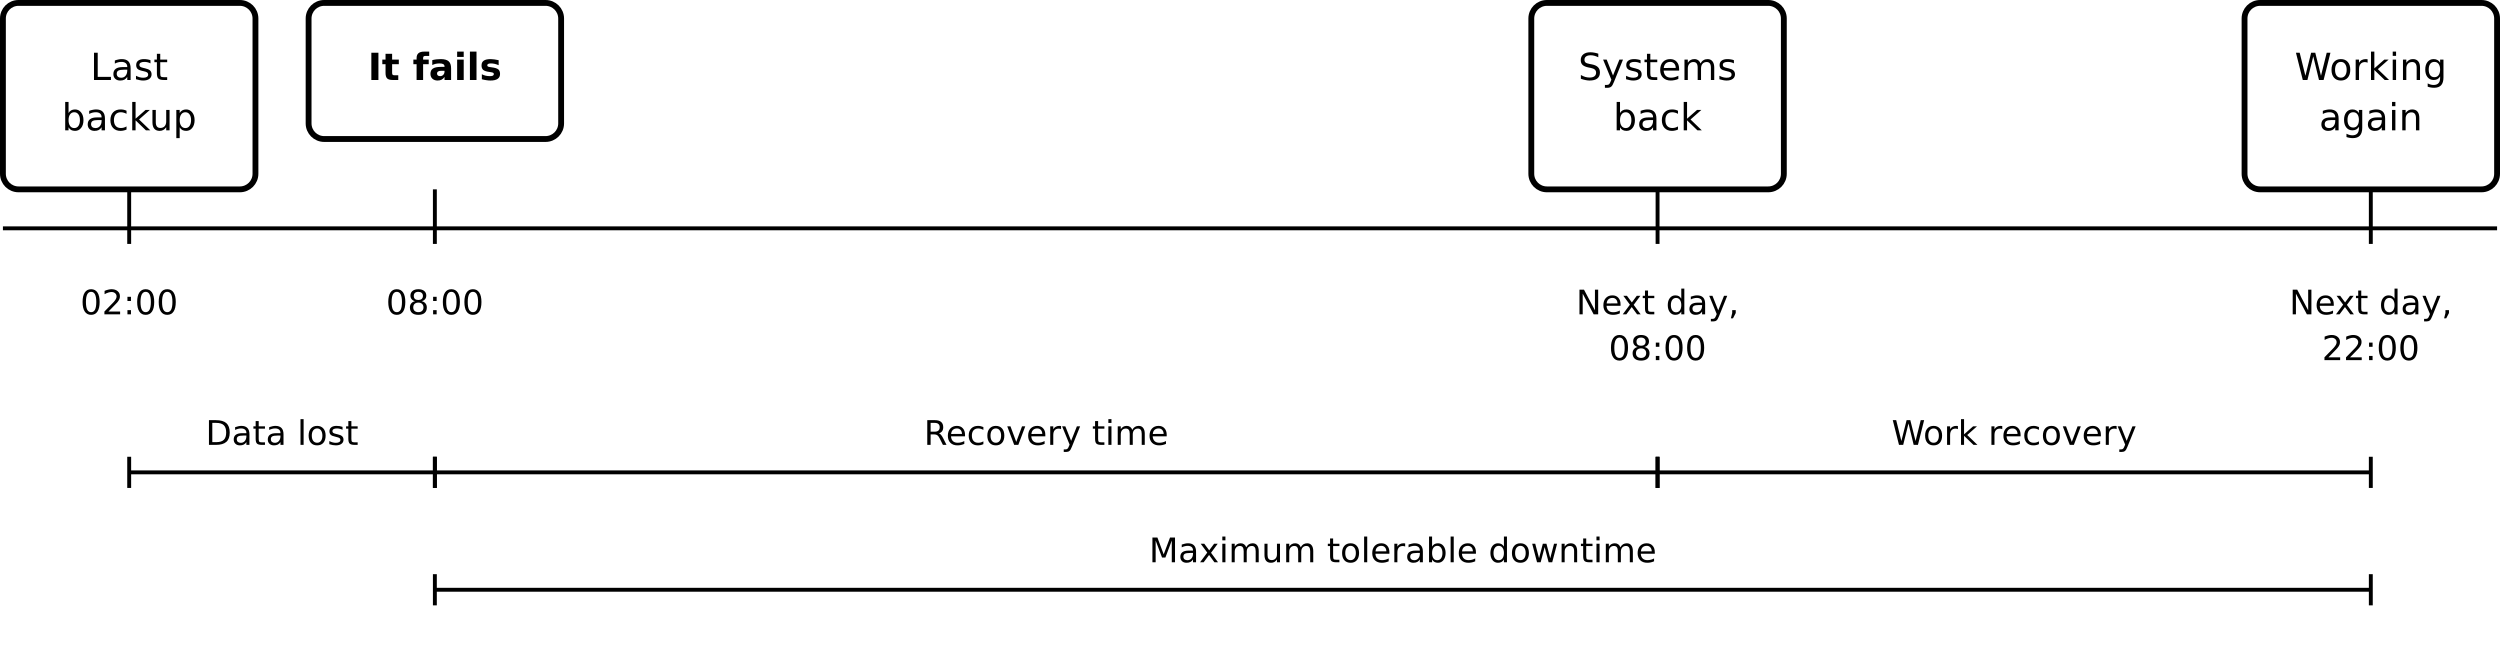
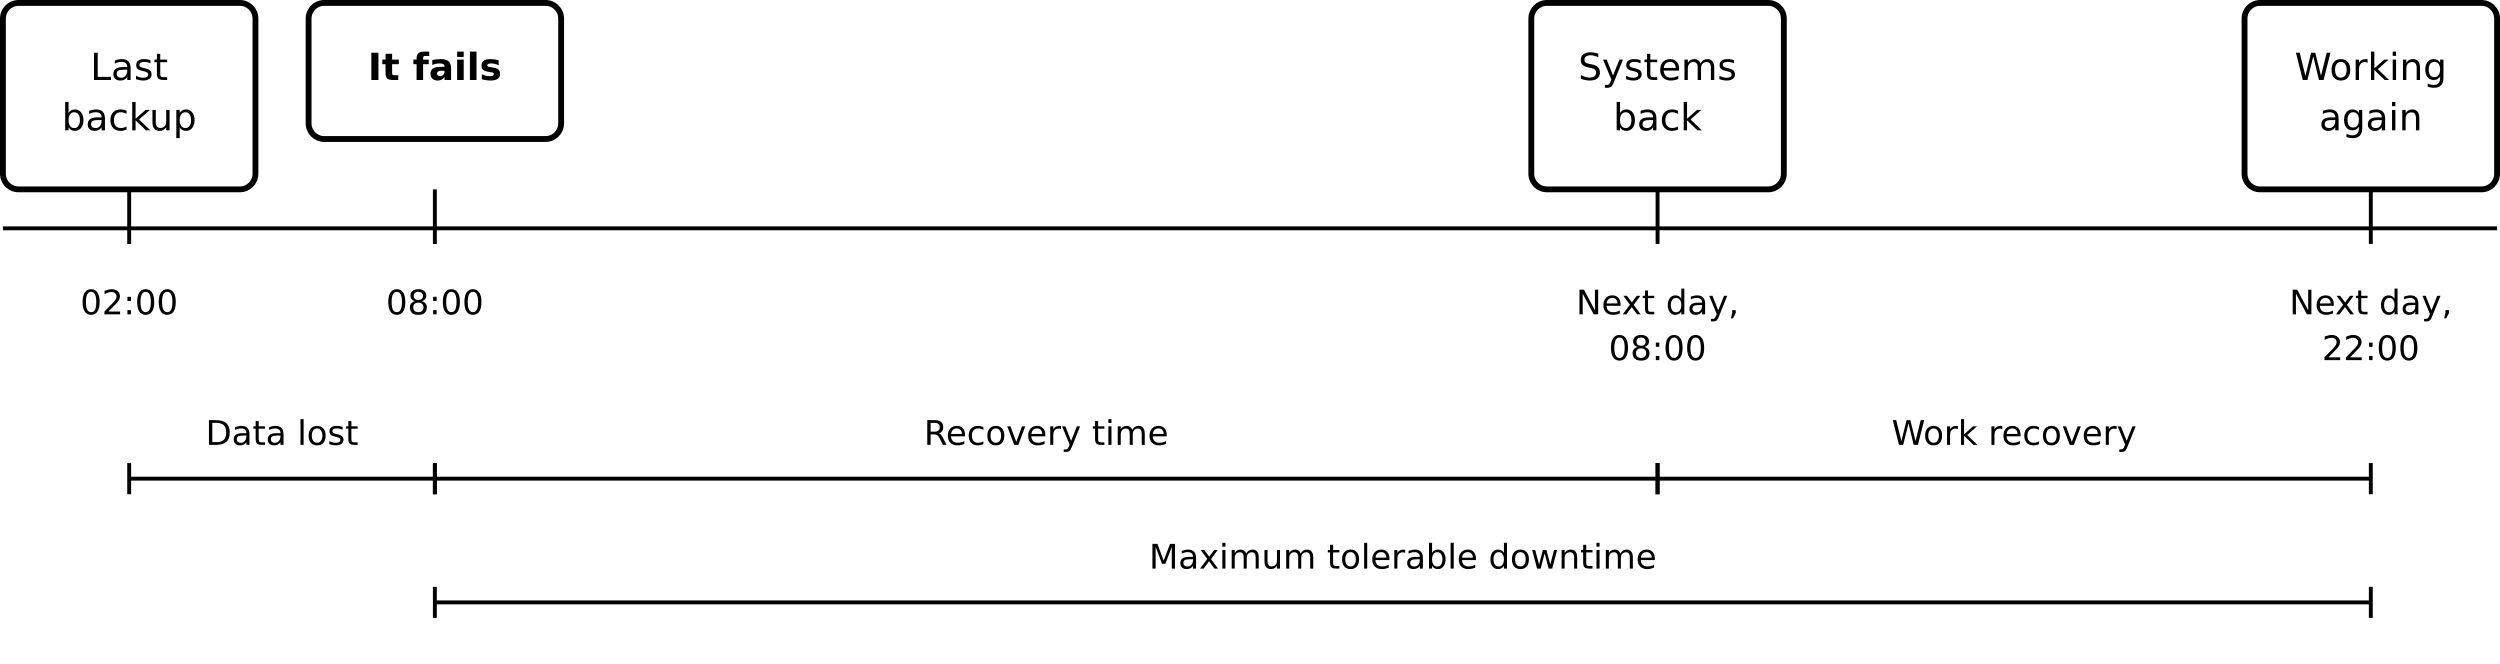
- <svg xmlns="http://www.w3.org/2000/svg" viewBox="-0.75 -0.75 641.5 167.084" role="img" aria-labelledby="ds7e8745432a-title ds7e8745432a-desc">
+ <svg xmlns="http://www.w3.org/2000/svg" viewBox="-0.75 -0.75 641.5 170.319" role="img" aria-labelledby="dsac1b402e2d-title dsac1b402e2d-desc">
  <path d="M 0 57.839 L 640 57.839" fill="none" stroke="currentColor" stroke-width="1" />
  <path d="M 32.4 47.839 L 32.4 61.839" fill="none" stroke="currentColor" stroke-width="1" />
  <rect x="0" y="0" width="64.8" height="47.839" rx="4" fill="none" stroke="currentColor" stroke-width="1.5" />
  <text x="32.4" y="19.773" font-family="'DejaVu Sans', sans-serif" font-size="9.57" fill="currentColor" text-anchor="middle">
    <tspan>Last</tspan>
  </text>
  <text x="32.4" y="32.692" font-family="'DejaVu Sans', sans-serif" font-size="9.57" fill="currentColor" text-anchor="middle">
    <tspan>backup</tspan>
  </text>
  <path d="M 110.836 47.839 L 110.836 61.839" fill="none" stroke="currentColor" stroke-width="1" />
  <rect x="78.436" y="0" width="64.8" height="34.919" rx="4" fill="none" stroke="currentColor" stroke-width="1.5" />
  <text x="110.836" y="19.773" font-family="'DejaVu Sans', sans-serif" font-size="9.57" fill="currentColor" text-anchor="middle">
    <tspan font-weight="bold">It fails</tspan>
  </text>
  <path d="M 424.582 47.839 L 424.582 61.839" fill="none" stroke="currentColor" stroke-width="1" />
  <rect x="392.182" y="0" width="64.8" height="47.839" rx="4" fill="none" stroke="currentColor" stroke-width="1.5" />
  <text x="424.582" y="19.773" font-family="'DejaVu Sans', sans-serif" font-size="9.57" fill="currentColor" text-anchor="middle">
    <tspan>Systems</tspan>
  </text>
  <text x="424.582" y="32.692" font-family="'DejaVu Sans', sans-serif" font-size="9.57" fill="currentColor" text-anchor="middle">
    <tspan>back</tspan>
  </text>
  <path d="M 607.6 47.839 L 607.6 61.839" fill="none" stroke="currentColor" stroke-width="1" />
  <rect x="575.2" y="0" width="64.8" height="47.839" rx="4" fill="none" stroke="currentColor" stroke-width="1.5" />
  <text x="607.6" y="19.773" font-family="'DejaVu Sans', sans-serif" font-size="9.57" fill="currentColor" text-anchor="middle">
    <tspan>Working</tspan>
  </text>
  <text x="607.6" y="32.692" font-family="'DejaVu Sans', sans-serif" font-size="9.57" fill="currentColor" text-anchor="middle">
    <tspan>again</tspan>
  </text>
  <text x="32.4" y="79.915" font-family="'DejaVu Sans', sans-serif" font-size="8.7" fill="currentColor" text-anchor="middle">
    <tspan>02:00</tspan>
  </text>
  <text x="110.836" y="79.915" font-family="'DejaVu Sans', sans-serif" font-size="8.7" fill="currentColor" text-anchor="middle">
    <tspan>08:00</tspan>
  </text>
  <text x="424.582" y="79.915" font-family="'DejaVu Sans', sans-serif" font-size="8.7" fill="currentColor" text-anchor="middle">
    <tspan>Next day,</tspan>
  </text>
  <text x="424.582" y="91.66" font-family="'DejaVu Sans', sans-serif" font-size="8.7" fill="currentColor" text-anchor="middle">
    <tspan>08:00</tspan>
  </text>
  <text x="607.6" y="79.915" font-family="'DejaVu Sans', sans-serif" font-size="8.7" fill="currentColor" text-anchor="middle">
    <tspan>Next day,</tspan>
  </text>
  <text x="607.6" y="91.66" font-family="'DejaVu Sans', sans-serif" font-size="8.7" fill="currentColor" text-anchor="middle">
    <tspan>22:00</tspan>
  </text>
-   <path d="M 32.4 120.456 L 110.836 120.456" fill="none" stroke="currentColor" stroke-width="1" />
-   <path d="M 32.4 116.456 L 32.4 124.456" fill="none" stroke="currentColor" stroke-width="1" />
-   <path d="M 110.836 116.456 L 110.836 124.456" fill="none" stroke="currentColor" stroke-width="1" />
-   <text x="71.618" y="113.405" font-family="'DejaVu Sans', sans-serif" font-size="8.7" fill="currentColor" text-anchor="middle">Data lost</text>
-   <path d="M 110.836 120.456 L 424.582 120.456" fill="none" stroke="currentColor" stroke-width="1" />
-   <path d="M 110.836 116.456 L 110.836 124.456" fill="none" stroke="currentColor" stroke-width="1" />
-   <path d="M 424.582 116.456 L 424.582 124.456" fill="none" stroke="currentColor" stroke-width="1" />
-   <text x="267.709" y="113.405" font-family="'DejaVu Sans', sans-serif" font-size="8.7" fill="currentColor" text-anchor="middle">Recovery time</text>
-   <path d="M 424.582 120.456 L 607.6 120.456" fill="none" stroke="currentColor" stroke-width="1" />
-   <path d="M 424.582 116.456 L 424.582 124.456" fill="none" stroke="currentColor" stroke-width="1" />
-   <path d="M 607.6 116.456 L 607.6 124.456" fill="none" stroke="currentColor" stroke-width="1" />
-   <text x="516.091" y="113.405" font-family="'DejaVu Sans', sans-serif" font-size="8.7" fill="currentColor" text-anchor="middle">Work recovery</text>
-   <path d="M 110.836 150.584 L 607.6 150.584" fill="none" stroke="currentColor" stroke-width="1" />
-   <path d="M 110.836 146.584 L 110.836 154.584" fill="none" stroke="currentColor" stroke-width="1" />
-   <path d="M 607.6 146.584 L 607.6 154.584" fill="none" stroke="currentColor" stroke-width="1" />
-   <text x="359.218" y="143.532" font-family="'DejaVu Sans', sans-serif" font-size="8.7" fill="currentColor" text-anchor="middle">Maximum tolerable downtime</text>
+   <path d="M 32.4 122.074 L 110.836 122.074" fill="none" stroke="currentColor" stroke-width="1" />
+   <path d="M 32.4 118.074 L 32.4 126.074" fill="none" stroke="currentColor" stroke-width="1" />
+   <path d="M 110.836 118.074 L 110.836 126.074" fill="none" stroke="currentColor" stroke-width="1" />
+   <text x="71.618" y="113.405" font-family="'DejaVu Sans', sans-serif" font-size="8.7" fill="currentColor" text-anchor="middle">
+     <tspan>Data lost</tspan>
+   </text>
+   <path d="M 110.836 122.074 L 424.582 122.074" fill="none" stroke="currentColor" stroke-width="1" />
+   <path d="M 110.836 118.074 L 110.836 126.074" fill="none" stroke="currentColor" stroke-width="1" />
+   <path d="M 424.582 118.074 L 424.582 126.074" fill="none" stroke="currentColor" stroke-width="1" />
+   <text x="267.709" y="113.405" font-family="'DejaVu Sans', sans-serif" font-size="8.7" fill="currentColor" text-anchor="middle">
+     <tspan>Recovery time</tspan>
+   </text>
+   <path d="M 424.582 122.074 L 607.6 122.074" fill="none" stroke="currentColor" stroke-width="1" />
+   <path d="M 424.582 118.074 L 424.582 126.074" fill="none" stroke="currentColor" stroke-width="1" />
+   <path d="M 607.6 118.074 L 607.6 126.074" fill="none" stroke="currentColor" stroke-width="1" />
+   <text x="516.091" y="113.405" font-family="'DejaVu Sans', sans-serif" font-size="8.7" fill="currentColor" text-anchor="middle">
+     <tspan>Work recovery</tspan>
+   </text>
+   <path d="M 110.836 153.819 L 607.6 153.819" fill="none" stroke="currentColor" stroke-width="1" />
+   <path d="M 110.836 149.819 L 110.836 157.819" fill="none" stroke="currentColor" stroke-width="1" />
+   <path d="M 607.6 149.819 L 607.6 157.819" fill="none" stroke="currentColor" stroke-width="1" />
+   <text x="359.218" y="145.15" font-family="'DejaVu Sans', sans-serif" font-size="8.7" fill="currentColor" text-anchor="middle">
+     <tspan>Maximum tolerable downtime</tspan>
+   </text>
</svg>
